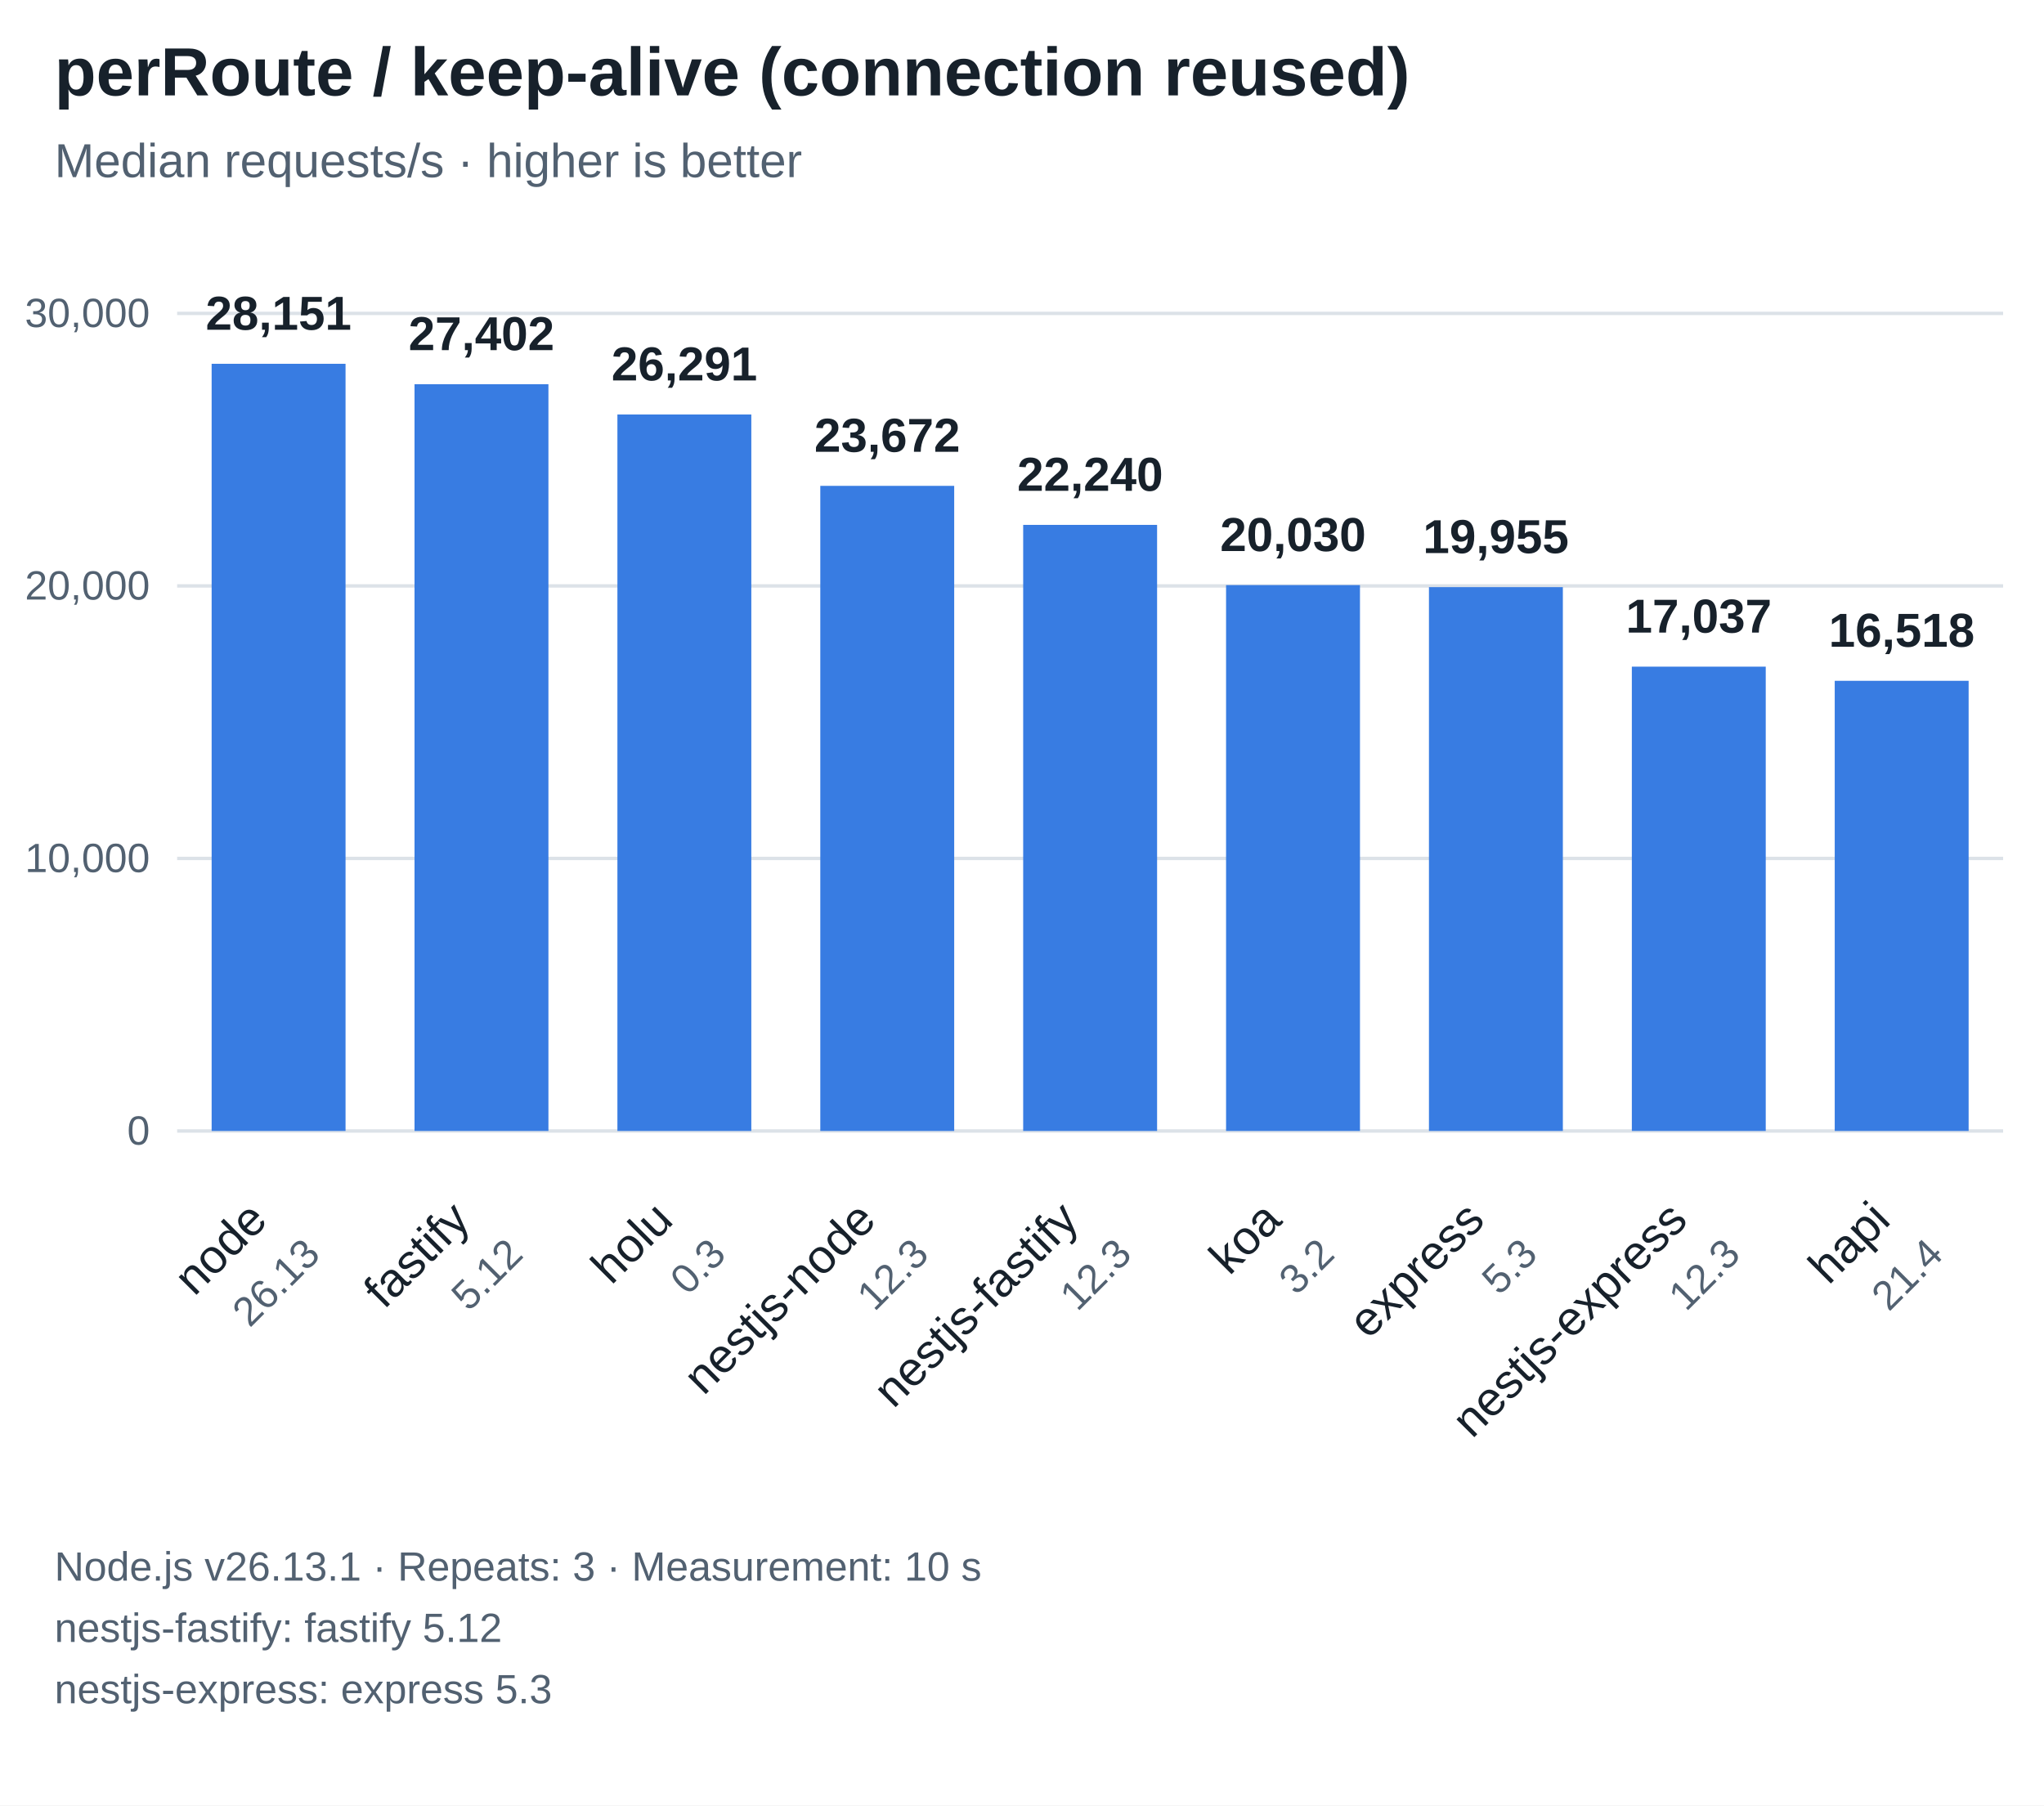
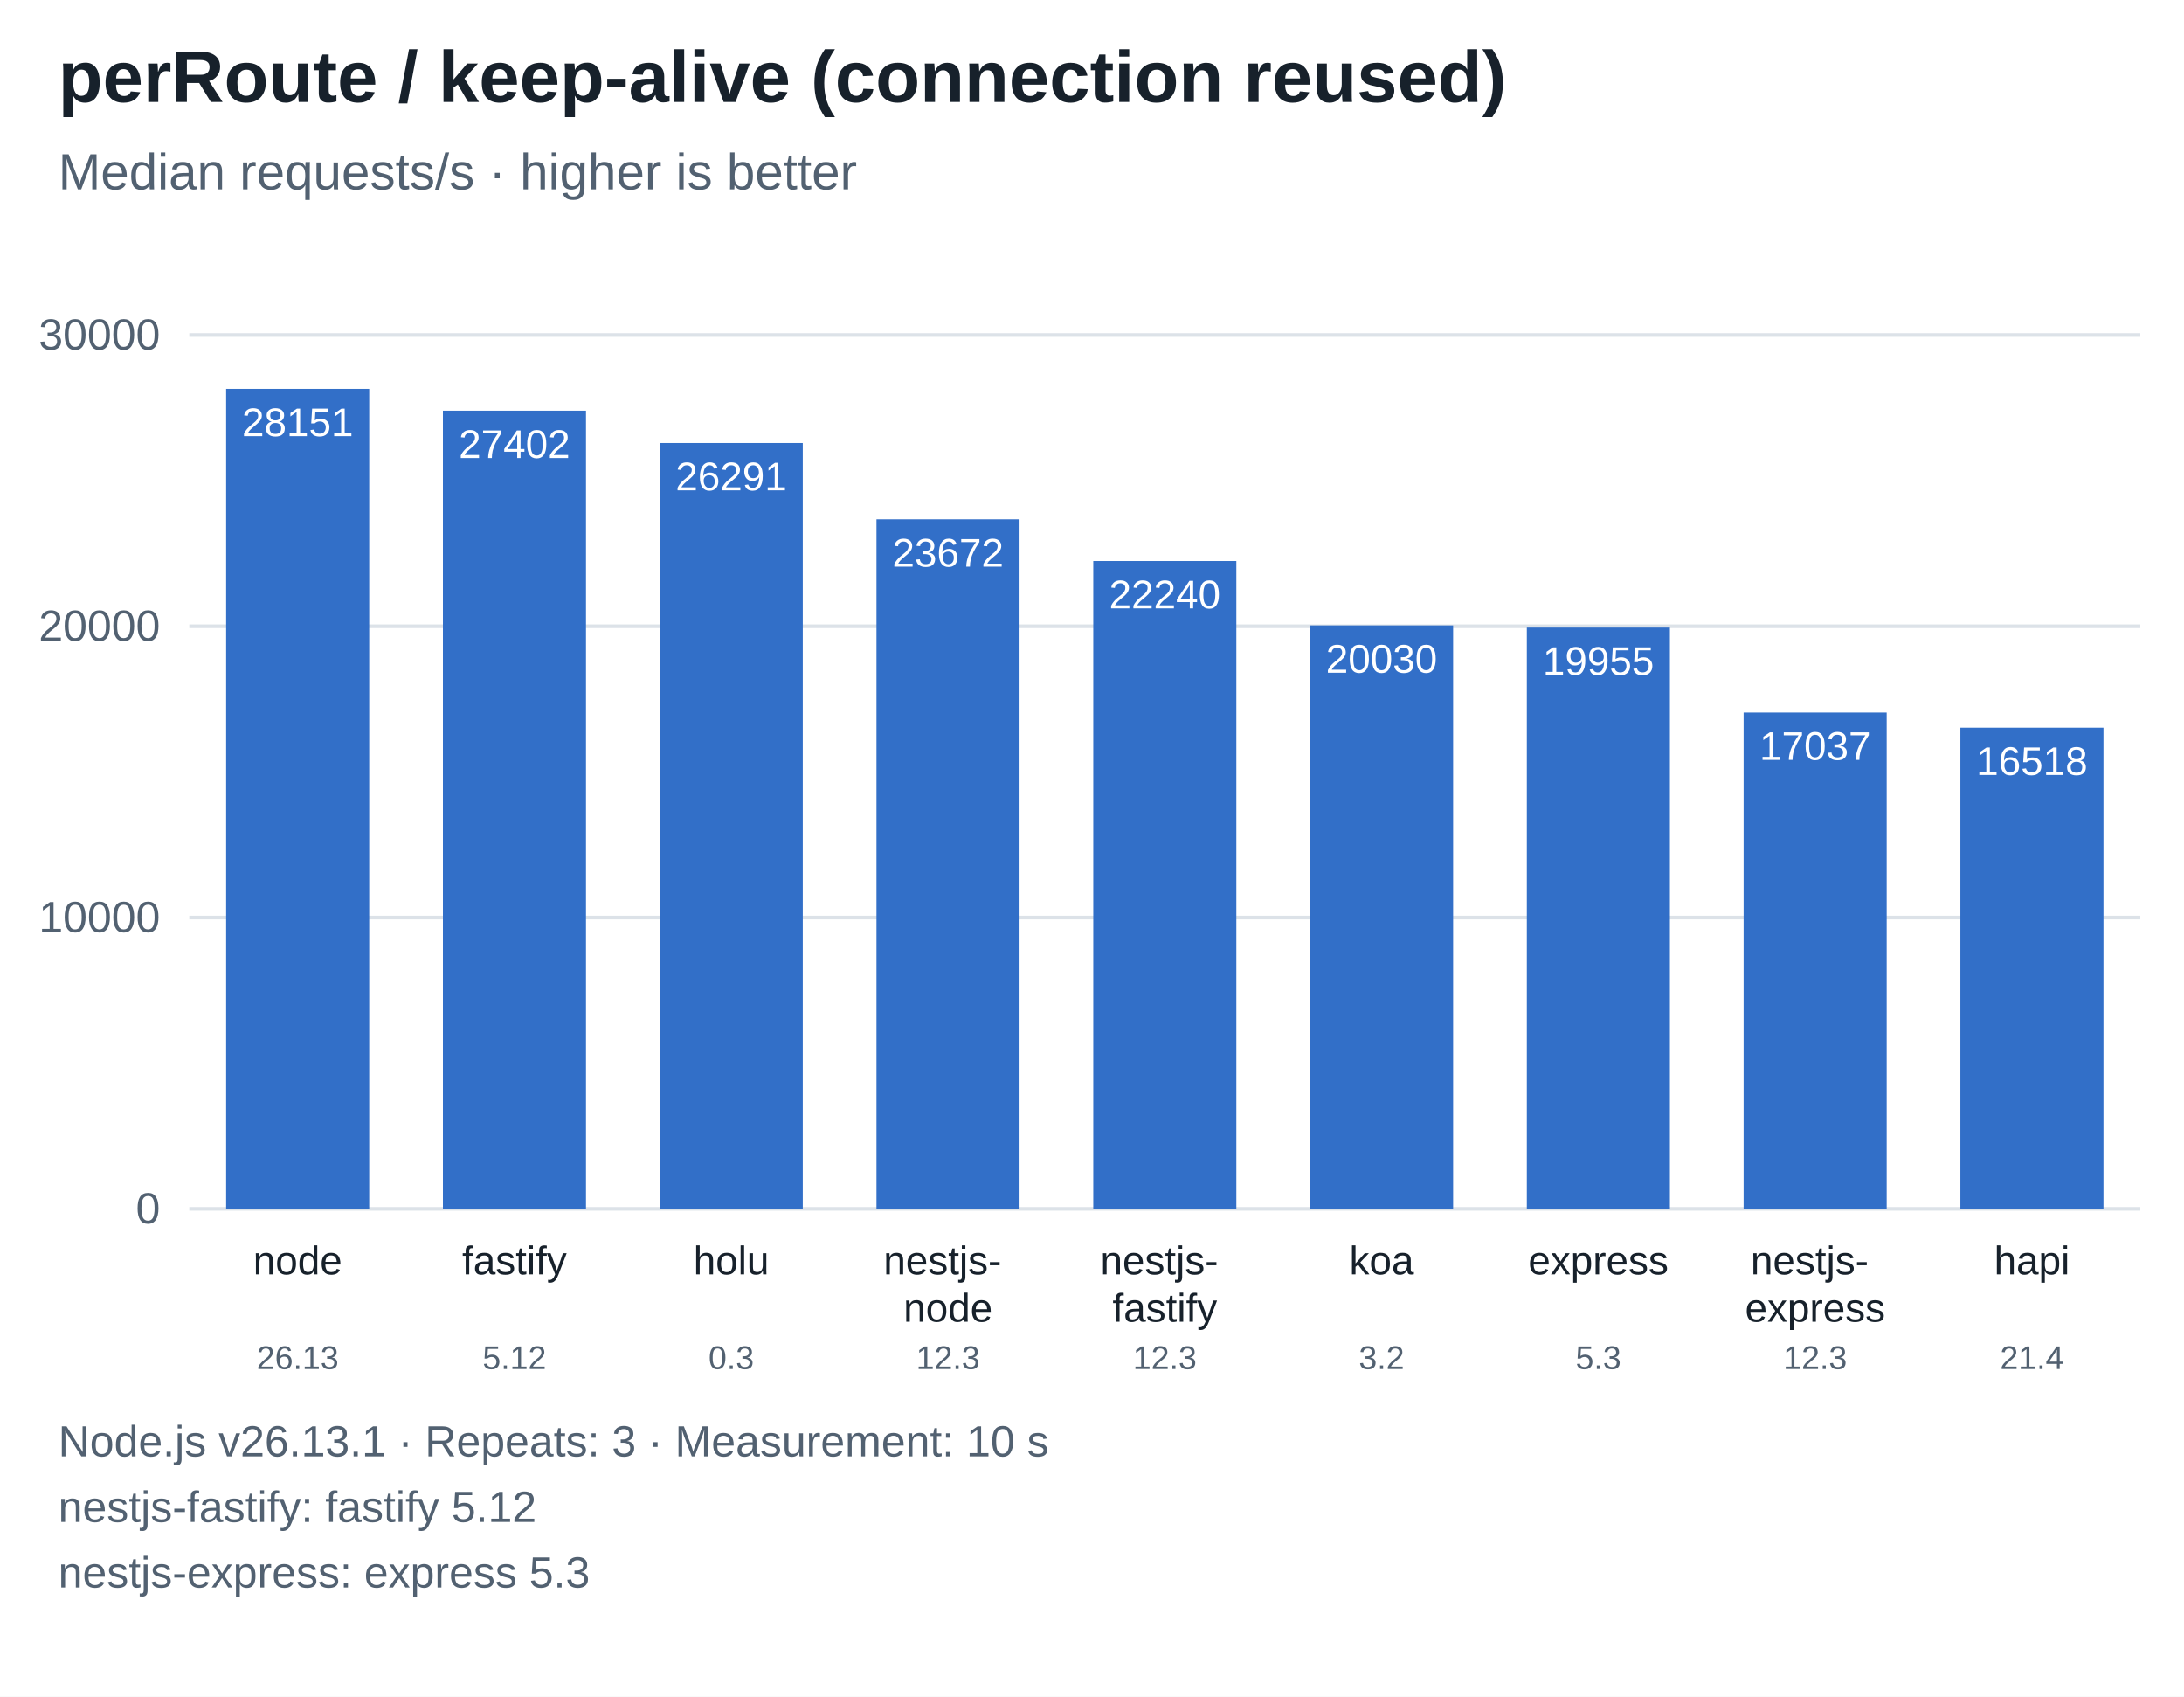
- <svg xmlns="http://www.w3.org/2000/svg" width="600" height="530" viewBox="0 0 600 530" role="img" aria-label="Benchmark medians" font-family="Arial, sans-serif" fill="#17212b">
+ <svg xmlns="http://www.w3.org/2000/svg" width="600" height="466" viewBox="0 0 600 466" role="img" aria-label="Benchmark medians" font-family="Arial, sans-serif" fill="#17212b">
  <rect width="100%" height="100%" fill="white" />
  <g transform="translate(0 0)">
    <g aria-label="perRoute / keep-alive (connection reused)">
      <text x="16" y="28" font-size="20" font-weight="600">perRoute / keep-alive (connection reused)</text>
      <text x="16" y="52" font-size="14" fill="#526171">Median requests/s · higher is better</text>
      <line x1="52" x2="588" y1="332" y2="332" stroke="#dce2e8" />
      <text x="44" y="336" text-anchor="end" font-size="12" fill="#526171">0</text>
      <line x1="52" x2="588" y1="252" y2="252" stroke="#dce2e8" />
-       <text x="44" y="256" text-anchor="end" font-size="12" fill="#526171">10,000</text>
+       <text x="44" y="256" text-anchor="end" font-size="12" fill="#526171">10000</text>
      <line x1="52" x2="588" y1="172" y2="172" stroke="#dce2e8" />
-       <text x="44" y="176" text-anchor="end" font-size="12" fill="#526171">20,000</text>
+       <text x="44" y="176" text-anchor="end" font-size="12" fill="#526171">20000</text>
      <line x1="52" x2="588" y1="92" y2="92" stroke="#dce2e8" />
-       <text x="44" y="96" text-anchor="end" font-size="12" fill="#526171">30,000</text>
-       <rect class="bar" data-framework="node" data-value="28150.883468" x="62.124" y="106.793" width="39.307" height="225.207" fill="#387ce2" />
-       <text class="value" x="81.778" y="96.793" text-anchor="middle" font-size="14" font-weight="600">28,151</text>
-       <text class="framework" transform="translate(81.77778 356) rotate(-45)" text-anchor="end" font-size="14">
-         <tspan x="0">node</tspan>
-         <tspan x="0" dy="18" font-size="12" fill="#526171">26.13</tspan>
+       <text x="44" y="96" text-anchor="end" font-size="12" fill="#526171">30000</text>
+       <rect class="bar" data-framework="node" data-value="28150.883468" x="62.124" y="106.793" width="39.307" height="225.207" fill="#326fc8" />
+       <text class="value" x="81.778" y="119.793" text-anchor="middle" font-size="11" fill="white">28151</text>
+       <text class="framework" text-anchor="middle" font-size="11">
+         <tspan x="81.778" y="350">node</tspan>
      </text>
-       <rect class="bar" data-framework="fastify" data-value="27401.751207" x="121.68" y="112.786" width="39.307" height="219.214" fill="#387ce2" />
-       <text class="value" x="141.333" y="102.786" text-anchor="middle" font-size="14" font-weight="600">27,402</text>
-       <text class="framework" transform="translate(141.3333 356) rotate(-45)" text-anchor="end" font-size="14">
-         <tspan x="0">fastify</tspan>
-         <tspan x="0" dy="18" font-size="12" fill="#526171">5.12</tspan>
+       <text x="81.778" y="376" text-anchor="middle" font-size="9" fill="#526171">26.13</text>
+       <rect class="bar" data-framework="fastify" data-value="27401.751207" x="121.68" y="112.786" width="39.307" height="219.214" fill="#326fc8" />
+       <text class="value" x="141.333" y="125.786" text-anchor="middle" font-size="11" fill="white">27402</text>
+       <text class="framework" text-anchor="middle" font-size="11">
+         <tspan x="141.333" y="350">fastify</tspan>
      </text>
-       <rect class="bar" data-framework="holu" data-value="26290.686064" x="181.236" y="121.674" width="39.307" height="210.326" fill="#387ce2" />
-       <text class="value" x="200.889" y="111.674" text-anchor="middle" font-size="14" font-weight="600">26,291</text>
-       <text class="framework" transform="translate(200.8889 356) rotate(-45)" text-anchor="end" font-size="14">
-         <tspan x="0">holu</tspan>
-         <tspan x="0" dy="18" font-size="12" fill="#526171">0.3</tspan>
+       <text x="141.333" y="376" text-anchor="middle" font-size="9" fill="#526171">5.12</text>
+       <rect class="bar" data-framework="holu" data-value="26290.686064" x="181.236" y="121.674" width="39.307" height="210.326" fill="#326fc8" />
+       <text class="value" x="200.889" y="134.674" text-anchor="middle" font-size="11" fill="white">26291</text>
+       <text class="framework" text-anchor="middle" font-size="11">
+         <tspan x="200.889" y="350">holu</tspan>
      </text>
-       <rect class="bar" data-framework="nestjs-node" data-value="23671.876723" x="240.791" y="142.625" width="39.307" height="189.375" fill="#387ce2" />
-       <text class="value" x="260.444" y="132.625" text-anchor="middle" font-size="14" font-weight="600">23,672</text>
-       <text class="framework" transform="translate(260.4444 356) rotate(-45)" text-anchor="end" font-size="14">
-         <tspan x="0">nestjs-node</tspan>
-         <tspan x="0" dy="18" font-size="12" fill="#526171">12.3</tspan>
+       <text x="200.889" y="376" text-anchor="middle" font-size="9" fill="#526171">0.3</text>
+       <rect class="bar" data-framework="nestjs-node" data-value="23671.876723" x="240.791" y="142.625" width="39.307" height="189.375" fill="#326fc8" />
+       <text class="value" x="260.444" y="155.625" text-anchor="middle" font-size="11" fill="white">23672</text>
+       <text class="framework" text-anchor="middle" font-size="11">
+         <tspan x="260.444" y="350">nestjs-</tspan>
+         <tspan x="260.444" y="363">node</tspan>
      </text>
-       <rect class="bar" data-framework="nestjs-fastify" data-value="22239.733028" x="300.347" y="154.082" width="39.307" height="177.918" fill="#387ce2" />
-       <text class="value" x="320" y="144.082" text-anchor="middle" font-size="14" font-weight="600">22,240</text>
-       <text class="framework" transform="translate(320 356) rotate(-45)" text-anchor="end" font-size="14">
-         <tspan x="0">nestjs-fastify</tspan>
-         <tspan x="0" dy="18" font-size="12" fill="#526171">12.3</tspan>
+       <text x="260.444" y="376" text-anchor="middle" font-size="9" fill="#526171">12.3</text>
+       <rect class="bar" data-framework="nestjs-fastify" data-value="22239.733028" x="300.347" y="154.082" width="39.307" height="177.918" fill="#326fc8" />
+       <text class="value" x="320" y="167.082" text-anchor="middle" font-size="11" fill="white">22240</text>
+       <text class="framework" text-anchor="middle" font-size="11">
+         <tspan x="320" y="350">nestjs-</tspan>
+         <tspan x="320" y="363">fastify</tspan>
      </text>
-       <rect class="bar" data-framework="koa" data-value="20029.712554" x="359.902" y="171.762" width="39.307" height="160.238" fill="#387ce2" />
-       <text class="value" x="379.556" y="161.762" text-anchor="middle" font-size="14" font-weight="600">20,030</text>
-       <text class="framework" transform="translate(379.5556 356) rotate(-45)" text-anchor="end" font-size="14">
-         <tspan x="0">koa</tspan>
-         <tspan x="0" dy="18" font-size="12" fill="#526171">3.2</tspan>
+       <text x="320" y="376" text-anchor="middle" font-size="9" fill="#526171">12.3</text>
+       <rect class="bar" data-framework="koa" data-value="20029.712554" x="359.902" y="171.762" width="39.307" height="160.238" fill="#326fc8" />
+       <text class="value" x="379.556" y="184.762" text-anchor="middle" font-size="11" fill="white">20030</text>
+       <text class="framework" text-anchor="middle" font-size="11">
+         <tspan x="379.556" y="350">koa</tspan>
      </text>
-       <rect class="bar" data-framework="express" data-value="19955.453492" x="419.458" y="172.356" width="39.307" height="159.644" fill="#387ce2" />
-       <text class="value" x="439.111" y="162.356" text-anchor="middle" font-size="14" font-weight="600">19,955</text>
-       <text class="framework" transform="translate(439.1111 356) rotate(-45)" text-anchor="end" font-size="14">
-         <tspan x="0">express</tspan>
-         <tspan x="0" dy="18" font-size="12" fill="#526171">5.3</tspan>
+       <text x="379.556" y="376" text-anchor="middle" font-size="9" fill="#526171">3.2</text>
+       <rect class="bar" data-framework="express" data-value="19955.453492" x="419.458" y="172.356" width="39.307" height="159.644" fill="#326fc8" />
+       <text class="value" x="439.111" y="185.356" text-anchor="middle" font-size="11" fill="white">19955</text>
+       <text class="framework" text-anchor="middle" font-size="11">
+         <tspan x="439.111" y="350">express</tspan>
      </text>
-       <rect class="bar" data-framework="nestjs-express" data-value="17037.488367" x="479.013" y="195.7" width="39.307" height="136.3" fill="#387ce2" />
-       <text class="value" x="498.667" y="185.7" text-anchor="middle" font-size="14" font-weight="600">17,037</text>
-       <text class="framework" transform="translate(498.6667 356) rotate(-45)" text-anchor="end" font-size="14">
-         <tspan x="0">nestjs-express</tspan>
-         <tspan x="0" dy="18" font-size="12" fill="#526171">12.3</tspan>
+       <text x="439.111" y="376" text-anchor="middle" font-size="9" fill="#526171">5.3</text>
+       <rect class="bar" data-framework="nestjs-express" data-value="17037.488367" x="479.013" y="195.7" width="39.307" height="136.3" fill="#326fc8" />
+       <text class="value" x="498.667" y="208.7" text-anchor="middle" font-size="11" fill="white">17037</text>
+       <text class="framework" text-anchor="middle" font-size="11">
+         <tspan x="498.667" y="350">nestjs-</tspan>
+         <tspan x="498.667" y="363">express</tspan>
      </text>
-       <rect class="bar" data-framework="hapi" data-value="16518.413864" x="538.569" y="199.853" width="39.307" height="132.147" fill="#387ce2" />
-       <text class="value" x="558.222" y="189.853" text-anchor="middle" font-size="14" font-weight="600">16,518</text>
-       <text class="framework" transform="translate(558.2222 356) rotate(-45)" text-anchor="end" font-size="14">
-         <tspan x="0">hapi</tspan>
-         <tspan x="0" dy="18" font-size="12" fill="#526171">21.4</tspan>
+       <text x="498.667" y="376" text-anchor="middle" font-size="9" fill="#526171">12.3</text>
+       <rect class="bar" data-framework="hapi" data-value="16518.413864" x="538.569" y="199.853" width="39.307" height="132.147" fill="#326fc8" />
+       <text class="value" x="558.222" y="212.853" text-anchor="middle" font-size="11" fill="white">16518</text>
+       <text class="framework" text-anchor="middle" font-size="11">
+         <tspan x="558.222" y="350">hapi</tspan>
      </text>
-       <text x="16" y="464" font-size="12" fill="#526171">Node.js v26.13.1 · Repeats: 3 · Measurement: 10 s</text>
-       <text x="16" y="482" font-size="12" fill="#526171">nestjs-fastify: fastify 5.12</text>
-       <text x="16" y="500" font-size="12" fill="#526171">nestjs-express: express 5.3</text>
+       <text x="558.222" y="376" text-anchor="middle" font-size="9" fill="#526171">21.4</text>
+       <text x="16" y="400" font-size="12" fill="#526171">Node.js v26.13.1 · Repeats: 3 · Measurement: 10 s</text>
+       <text x="16" y="418" font-size="12" fill="#526171">nestjs-fastify: fastify 5.12</text>
+       <text x="16" y="436" font-size="12" fill="#526171">nestjs-express: express 5.3</text>
    </g>
  </g>
</svg>
